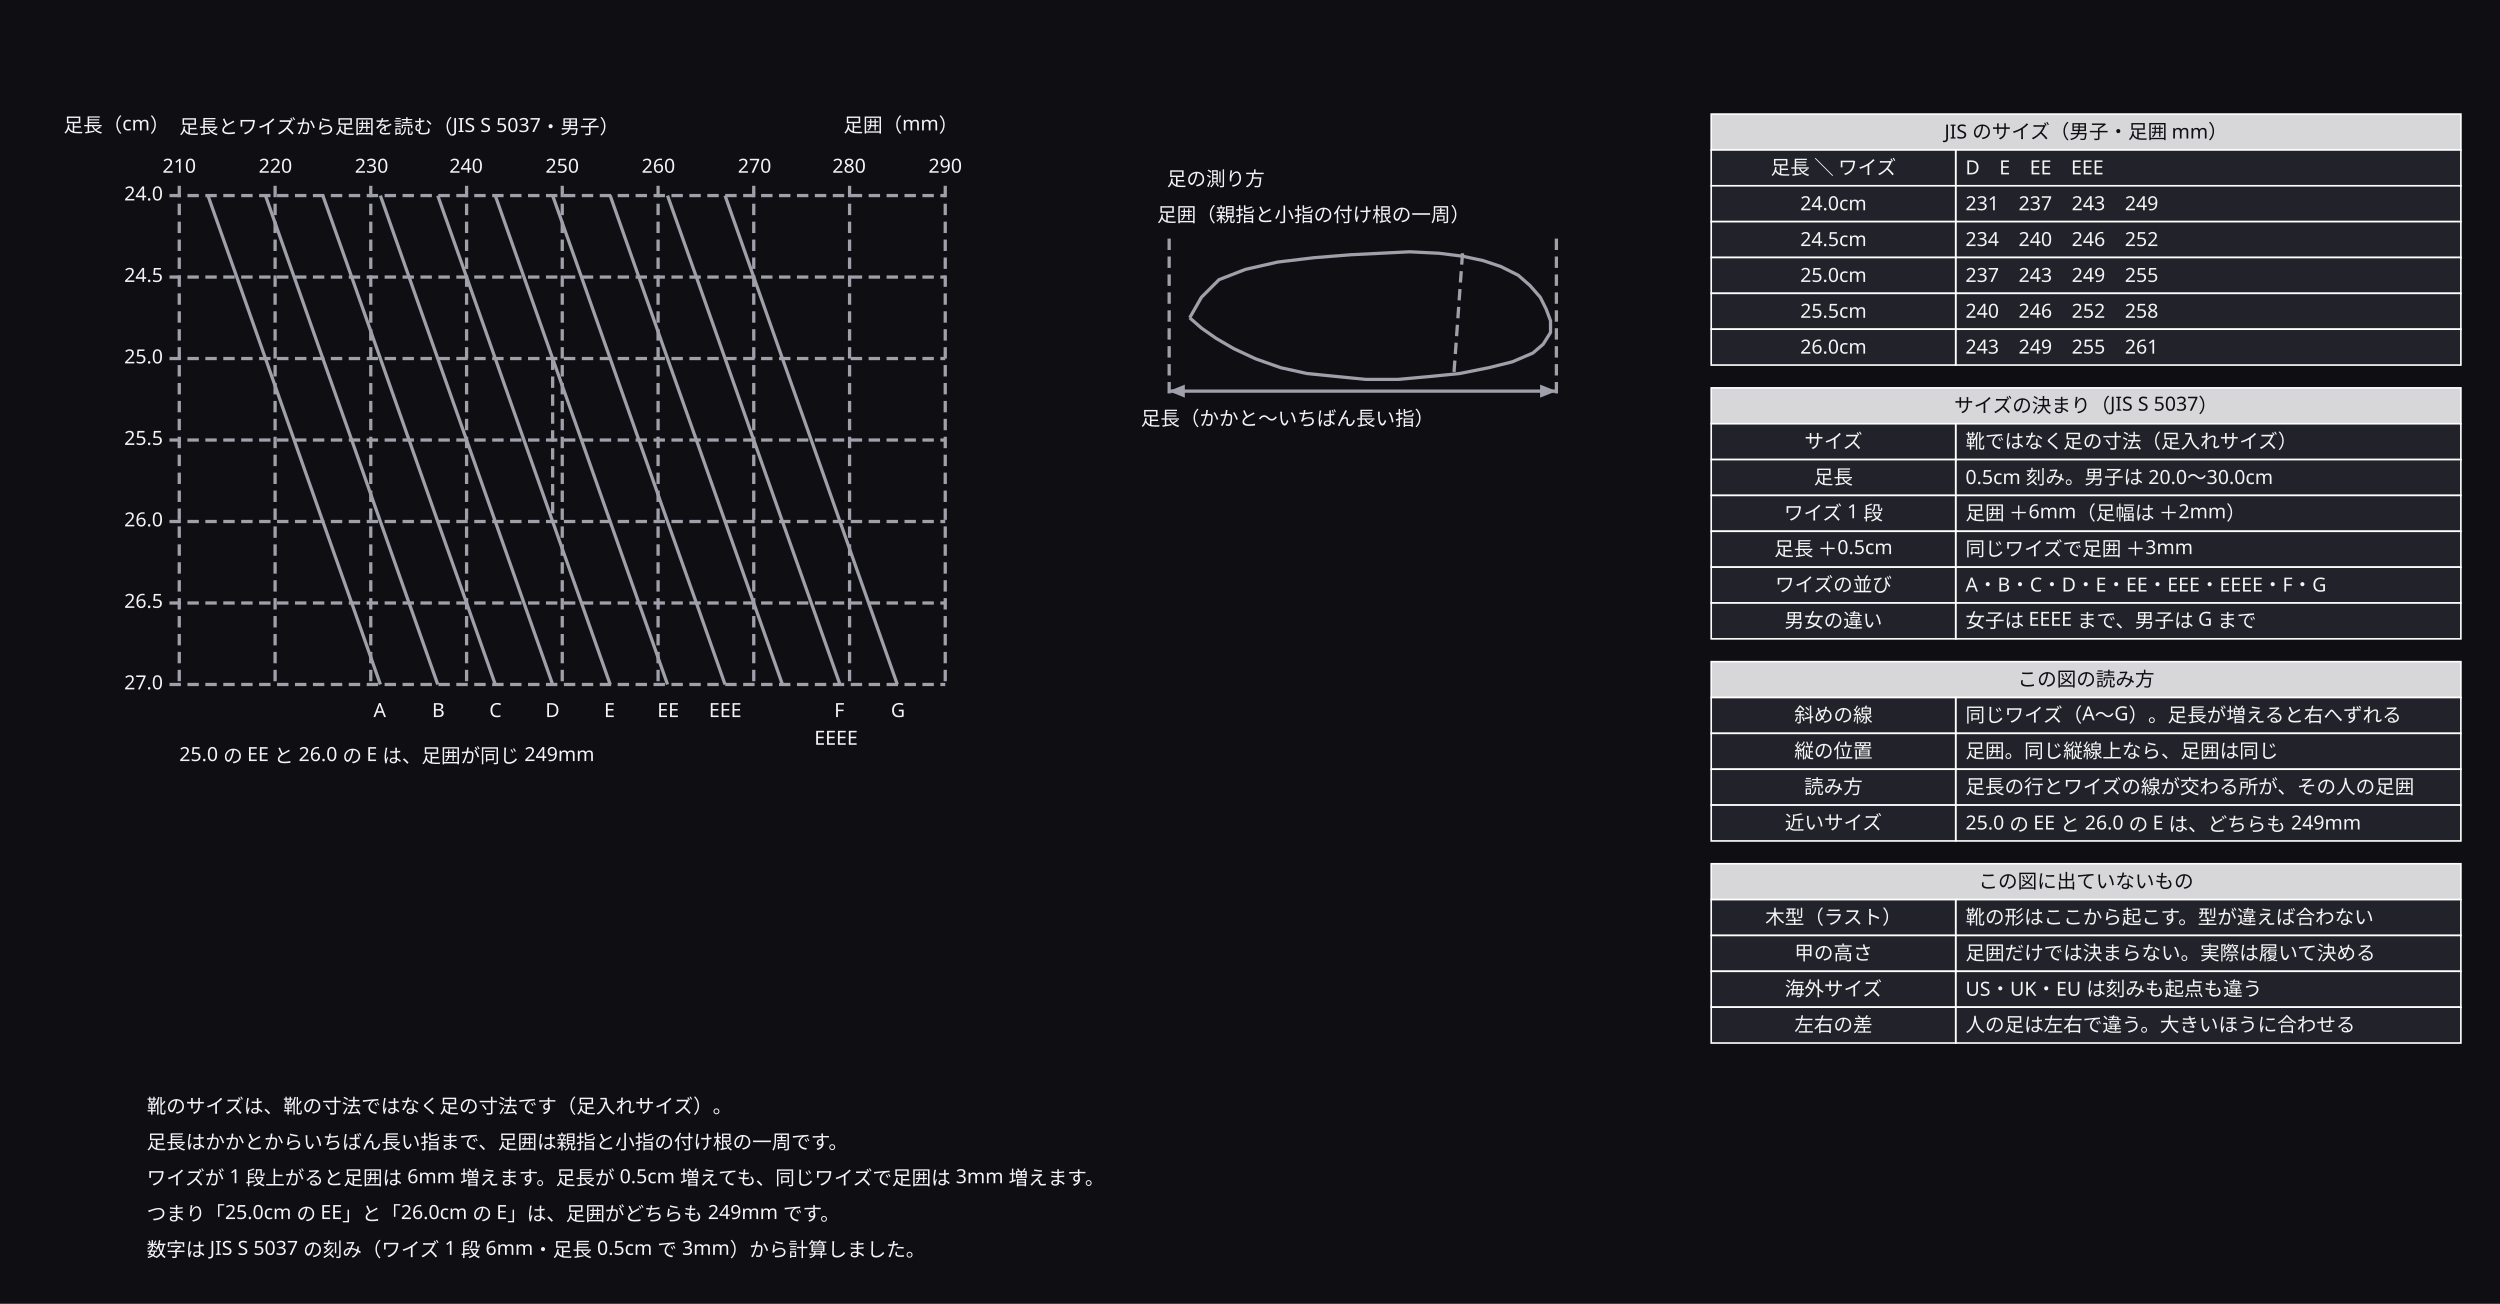
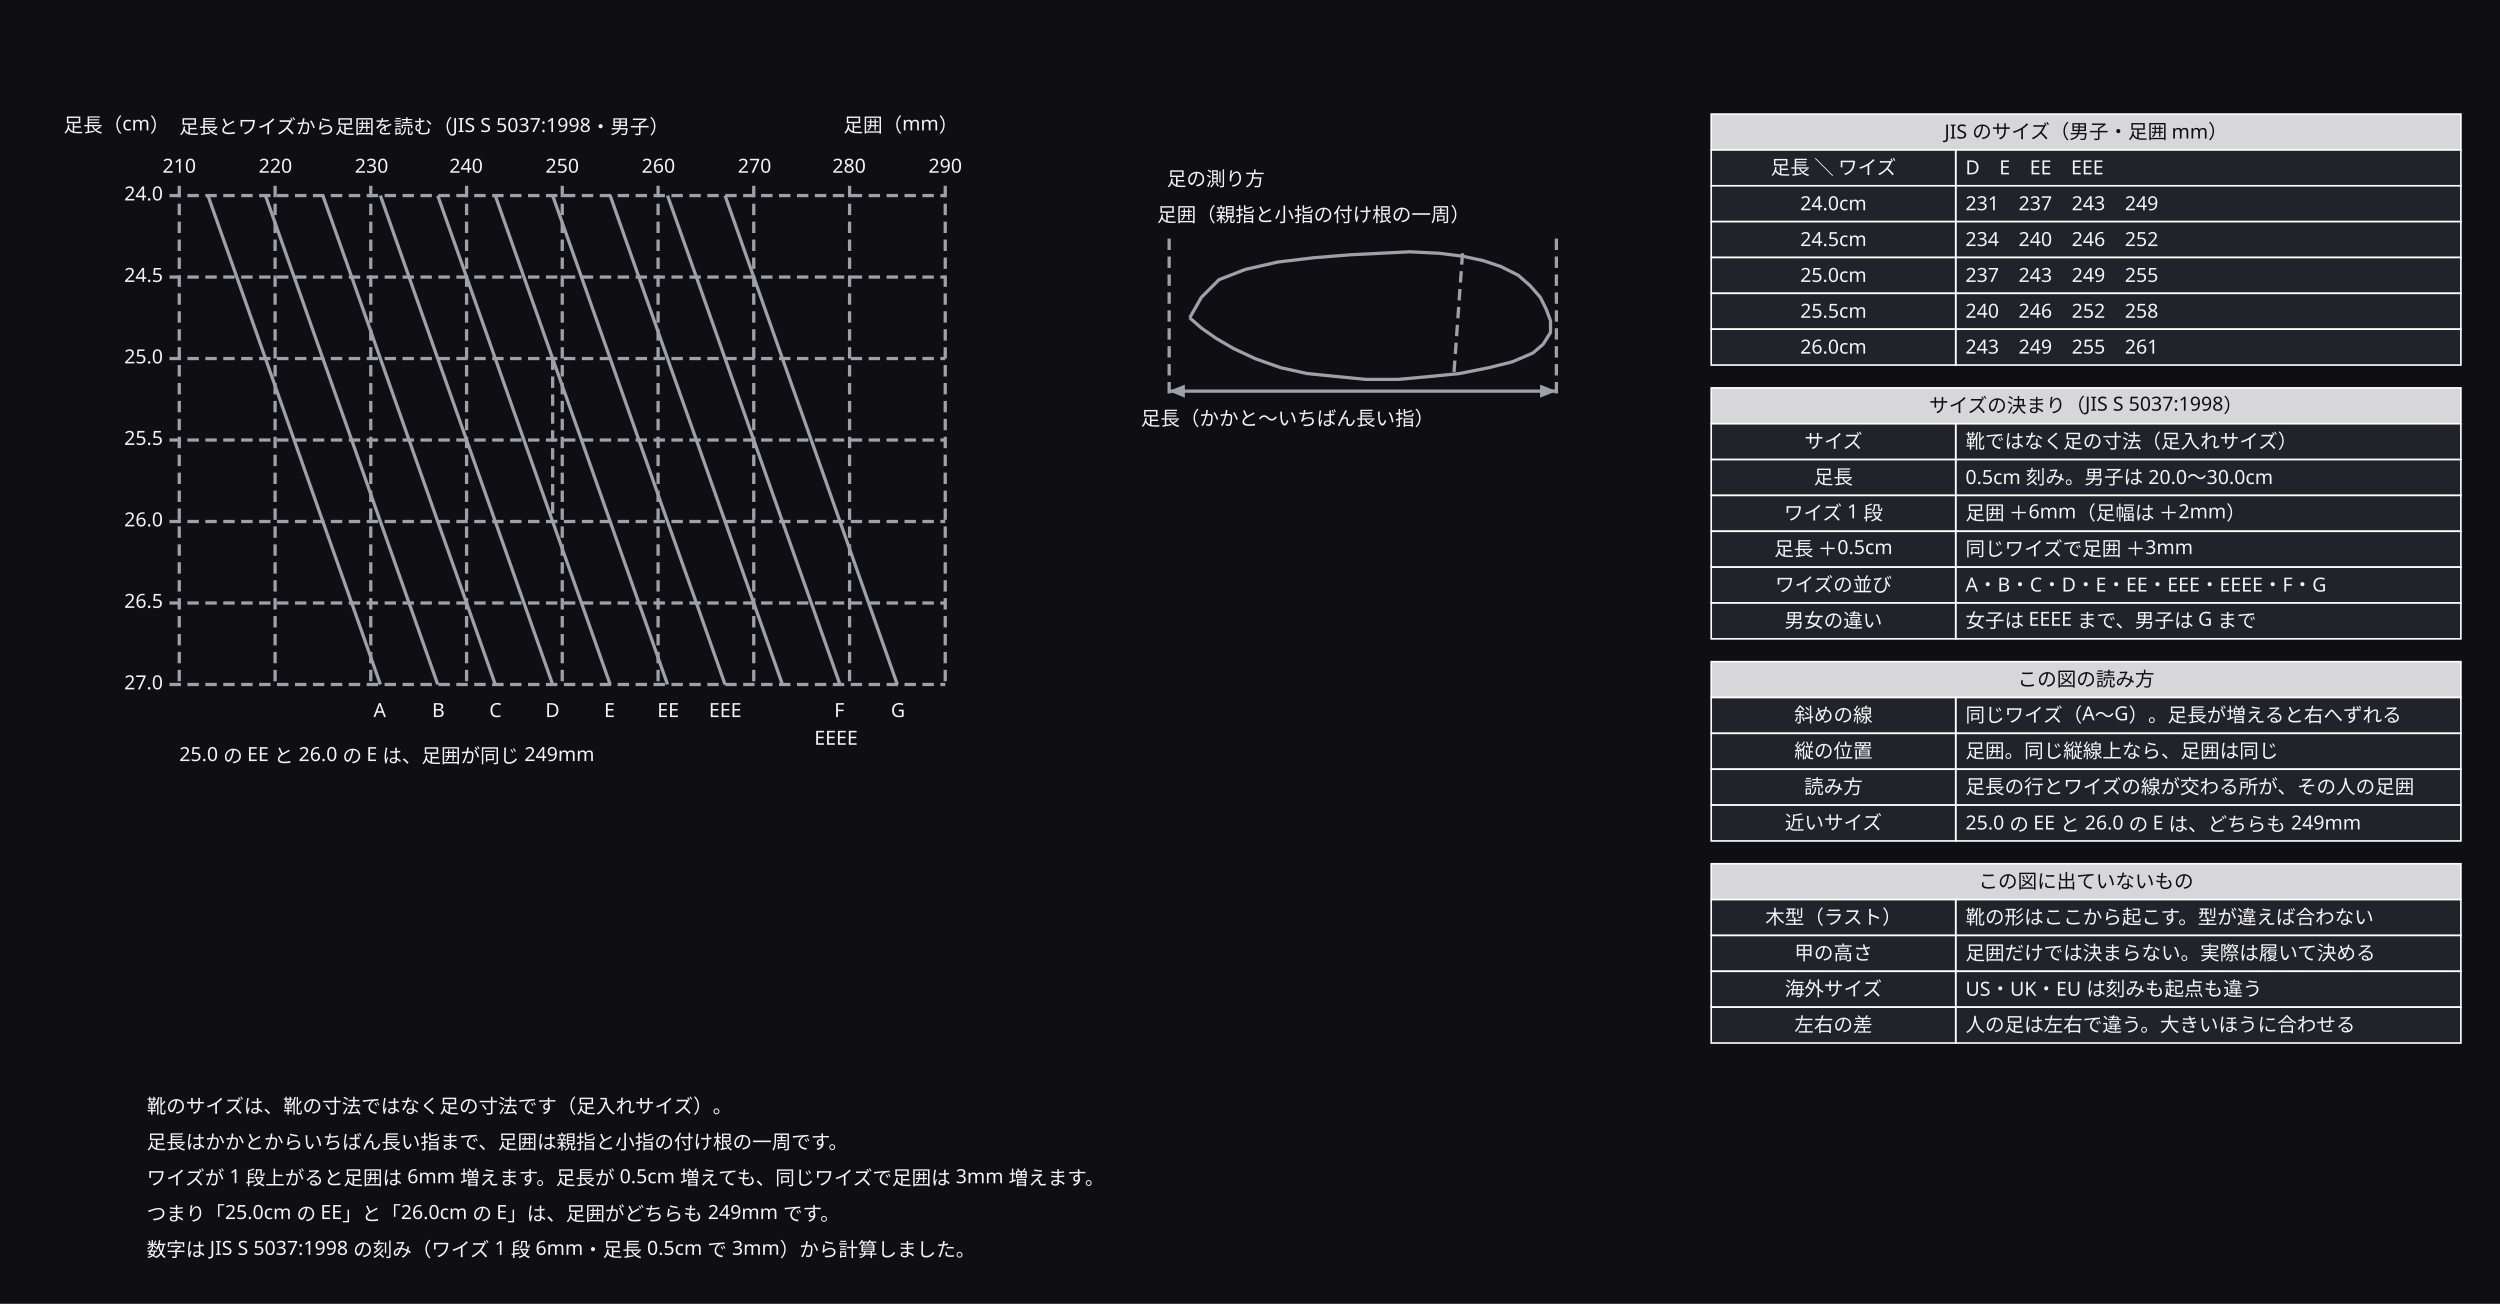
<svg xmlns="http://www.w3.org/2000/svg" width="1534" height="800" viewBox="0 0 1534 800">
  <defs>
    <marker id="arrow" viewBox="0 0 10 10" refX="9" refY="5" markerWidth="6" markerHeight="6" orient="auto">
      <path d="M 0 0 L 10 5 L 0 10 z" fill="#a0a0ab" />
    </marker>
  </defs>
  <rect data-paper="1" x="0" y="0" width="1534" height="800" fill="#0f0f13" />
  <g data-node="n1" data-pinned="false" data-shape="rect" />
  <g data-node="n2" data-pinned="false" data-shape="rect" />
  <g data-node="n3" data-pinned="false" data-shape="rect" />
  <g data-node="n4" data-pinned="false" data-shape="rect" />
  <g data-node="n5" data-pinned="false" data-shape="rect" />
  <g data-node="h70" data-pinned="false" data-shape="rect">
    <rect x="1050" y="70" width="460" height="22" fill="#22222a" stroke="#ffffff" stroke-width="1" />
    <rect x="1050" y="70" width="460" height="22" fill="#ffffff" fill-opacity="0.82" />
  </g>
  <g data-node="h238" data-pinned="false" data-shape="rect">
    <rect x="1050" y="238" width="460" height="22" fill="#22222a" stroke="#ffffff" stroke-width="1" />
    <rect x="1050" y="238" width="460" height="22" fill="#ffffff" fill-opacity="0.82" />
  </g>
  <g data-node="h406" data-pinned="false" data-shape="rect">
    <rect x="1050" y="406" width="460" height="22" fill="#22222a" stroke="#ffffff" stroke-width="1" />
    <rect x="1050" y="406" width="460" height="22" fill="#ffffff" fill-opacity="0.82" />
  </g>
  <g data-node="h530" data-pinned="false" data-shape="rect">
    <rect x="1050" y="530" width="460" height="22" fill="#22222a" stroke="#ffffff" stroke-width="1" />
    <rect x="1050" y="530" width="460" height="22" fill="#ffffff" fill-opacity="0.82" />
  </g>
  <g data-node="g_t" data-pinned="false" data-shape="rect" />
  <g data-node="b92" data-pinned="false" data-shape="rect">
    <rect x="1200" y="92" width="310" height="22" fill="#22222a" stroke="#ffffff" stroke-width="1" />
  </g>
  <g data-node="b114" data-pinned="false" data-shape="rect">
    <rect x="1200" y="114" width="310" height="22" fill="#22222a" stroke="#ffffff" stroke-width="1" />
  </g>
  <g data-node="b136" data-pinned="false" data-shape="rect">
    <rect x="1200" y="136" width="310" height="22" fill="#22222a" stroke="#ffffff" stroke-width="1" />
  </g>
  <g data-node="b158" data-pinned="false" data-shape="rect">
    <rect x="1200" y="158" width="310" height="22" fill="#22222a" stroke="#ffffff" stroke-width="1" />
  </g>
  <g data-node="b180" data-pinned="false" data-shape="rect">
    <rect x="1200" y="180" width="310" height="22" fill="#22222a" stroke="#ffffff" stroke-width="1" />
  </g>
  <g data-node="b202" data-pinned="false" data-shape="rect">
    <rect x="1200" y="202" width="310" height="22" fill="#22222a" stroke="#ffffff" stroke-width="1" />
  </g>
  <g data-node="b260" data-pinned="false" data-shape="rect">
    <rect x="1200" y="260" width="310" height="22" fill="#22222a" stroke="#ffffff" stroke-width="1" />
  </g>
  <g data-node="b282" data-pinned="false" data-shape="rect">
    <rect x="1200" y="282" width="310" height="22" fill="#22222a" stroke="#ffffff" stroke-width="1" />
  </g>
  <g data-node="b304" data-pinned="false" data-shape="rect">
    <rect x="1200" y="304" width="310" height="22" fill="#22222a" stroke="#ffffff" stroke-width="1" />
  </g>
  <g data-node="b326" data-pinned="false" data-shape="rect">
    <rect x="1200" y="326" width="310" height="22" fill="#22222a" stroke="#ffffff" stroke-width="1" />
  </g>
  <g data-node="b348" data-pinned="false" data-shape="rect">
    <rect x="1200" y="348" width="310" height="22" fill="#22222a" stroke="#ffffff" stroke-width="1" />
  </g>
  <g data-node="b370" data-pinned="false" data-shape="rect">
    <rect x="1200" y="370" width="310" height="22" fill="#22222a" stroke="#ffffff" stroke-width="1" />
  </g>
  <g data-node="b428" data-pinned="false" data-shape="rect">
    <rect x="1200" y="428" width="310" height="22" fill="#22222a" stroke="#ffffff" stroke-width="1" />
  </g>
  <g data-node="b450" data-pinned="false" data-shape="rect">
    <rect x="1200" y="450" width="310" height="22" fill="#22222a" stroke="#ffffff" stroke-width="1" />
  </g>
  <g data-node="b472" data-pinned="false" data-shape="rect">
    <rect x="1200" y="472" width="310" height="22" fill="#22222a" stroke="#ffffff" stroke-width="1" />
  </g>
  <g data-node="b494" data-pinned="false" data-shape="rect">
    <rect x="1200" y="494" width="310" height="22" fill="#22222a" stroke="#ffffff" stroke-width="1" />
  </g>
  <g data-node="b552" data-pinned="false" data-shape="rect">
    <rect x="1200" y="552" width="310" height="22" fill="#22222a" stroke="#ffffff" stroke-width="1" />
  </g>
  <g data-node="b574" data-pinned="false" data-shape="rect">
    <rect x="1200" y="574" width="310" height="22" fill="#22222a" stroke="#ffffff" stroke-width="1" />
  </g>
  <g data-node="b596" data-pinned="false" data-shape="rect">
    <rect x="1200" y="596" width="310" height="22" fill="#22222a" stroke="#ffffff" stroke-width="1" />
  </g>
  <g data-node="b618" data-pinned="false" data-shape="rect">
    <rect x="1200" y="618" width="310" height="22" fill="#22222a" stroke="#ffffff" stroke-width="1" />
  </g>
  <g data-node="g_same" data-pinned="false" data-shape="rect" />
  <g data-node="f_len" data-pinned="false" data-shape="rect" />
  <g data-node="f_gir" data-pinned="false" data-shape="rect" />
  <g data-node="f_t" data-pinned="false" data-shape="rect" />
  <g data-node="a92" data-pinned="false" data-shape="rect">
    <rect x="1050" y="92" width="150" height="22" fill="#22222a" stroke="#ffffff" stroke-width="1" />
  </g>
  <g data-node="a114" data-pinned="false" data-shape="rect">
    <rect x="1050" y="114" width="150" height="22" fill="#22222a" stroke="#ffffff" stroke-width="1" />
  </g>
  <g data-node="a136" data-pinned="false" data-shape="rect">
    <rect x="1050" y="136" width="150" height="22" fill="#22222a" stroke="#ffffff" stroke-width="1" />
  </g>
  <g data-node="a158" data-pinned="false" data-shape="rect">
    <rect x="1050" y="158" width="150" height="22" fill="#22222a" stroke="#ffffff" stroke-width="1" />
  </g>
  <g data-node="a180" data-pinned="false" data-shape="rect">
    <rect x="1050" y="180" width="150" height="22" fill="#22222a" stroke="#ffffff" stroke-width="1" />
  </g>
  <g data-node="a202" data-pinned="false" data-shape="rect">
    <rect x="1050" y="202" width="150" height="22" fill="#22222a" stroke="#ffffff" stroke-width="1" />
  </g>
  <g data-node="a260" data-pinned="false" data-shape="rect">
    <rect x="1050" y="260" width="150" height="22" fill="#22222a" stroke="#ffffff" stroke-width="1" />
  </g>
  <g data-node="a282" data-pinned="false" data-shape="rect">
    <rect x="1050" y="282" width="150" height="22" fill="#22222a" stroke="#ffffff" stroke-width="1" />
  </g>
  <g data-node="a304" data-pinned="false" data-shape="rect">
    <rect x="1050" y="304" width="150" height="22" fill="#22222a" stroke="#ffffff" stroke-width="1" />
  </g>
  <g data-node="a326" data-pinned="false" data-shape="rect">
    <rect x="1050" y="326" width="150" height="22" fill="#22222a" stroke="#ffffff" stroke-width="1" />
  </g>
  <g data-node="a348" data-pinned="false" data-shape="rect">
    <rect x="1050" y="348" width="150" height="22" fill="#22222a" stroke="#ffffff" stroke-width="1" />
  </g>
  <g data-node="a370" data-pinned="false" data-shape="rect">
    <rect x="1050" y="370" width="150" height="22" fill="#22222a" stroke="#ffffff" stroke-width="1" />
  </g>
  <g data-node="a428" data-pinned="false" data-shape="rect">
    <rect x="1050" y="428" width="150" height="22" fill="#22222a" stroke="#ffffff" stroke-width="1" />
  </g>
  <g data-node="a450" data-pinned="false" data-shape="rect">
    <rect x="1050" y="450" width="150" height="22" fill="#22222a" stroke="#ffffff" stroke-width="1" />
  </g>
  <g data-node="a472" data-pinned="false" data-shape="rect">
    <rect x="1050" y="472" width="150" height="22" fill="#22222a" stroke="#ffffff" stroke-width="1" />
  </g>
  <g data-node="a494" data-pinned="false" data-shape="rect">
    <rect x="1050" y="494" width="150" height="22" fill="#22222a" stroke="#ffffff" stroke-width="1" />
  </g>
  <g data-node="a552" data-pinned="false" data-shape="rect">
    <rect x="1050" y="552" width="150" height="22" fill="#22222a" stroke="#ffffff" stroke-width="1" />
  </g>
  <g data-node="a574" data-pinned="false" data-shape="rect">
    <rect x="1050" y="574" width="150" height="22" fill="#22222a" stroke="#ffffff" stroke-width="1" />
  </g>
  <g data-node="a596" data-pinned="false" data-shape="rect">
    <rect x="1050" y="596" width="150" height="22" fill="#22222a" stroke="#ffffff" stroke-width="1" />
  </g>
  <g data-node="a618" data-pinned="false" data-shape="rect">
    <rect x="1050" y="618" width="150" height="22" fill="#22222a" stroke="#ffffff" stroke-width="1" />
  </g>
  <g data-node="g_y" data-pinned="false" data-shape="rect" />
  <g data-node="g_x" data-pinned="false" data-shape="rect" />
  <g data-node="gl24" data-pinned="false" data-shape="rect" />
  <g data-node="gl24.5" data-pinned="false" data-shape="rect" />
  <g data-node="gl25" data-pinned="false" data-shape="rect" />
  <g data-node="gl25.5" data-pinned="false" data-shape="rect" />
  <g data-node="gl26" data-pinned="false" data-shape="rect" />
  <g data-node="gl26.5" data-pinned="false" data-shape="rect" />
  <g data-node="gl27" data-pinned="false" data-shape="rect" />
  <g data-node="gm210" data-pinned="false" data-shape="rect" />
  <g data-node="gm220" data-pinned="false" data-shape="rect" />
  <g data-node="gm230" data-pinned="false" data-shape="rect" />
  <g data-node="gm240" data-pinned="false" data-shape="rect" />
  <g data-node="gm250" data-pinned="false" data-shape="rect" />
  <g data-node="gm260" data-pinned="false" data-shape="rect" />
  <g data-node="gm270" data-pinned="false" data-shape="rect" />
  <g data-node="gm280" data-pinned="false" data-shape="rect" />
  <g data-node="gm290" data-pinned="false" data-shape="rect" />
  <g data-node="w_A" data-pinned="false" data-shape="rect" />
  <g data-node="w_B" data-pinned="false" data-shape="rect" />
  <g data-node="w_C" data-pinned="false" data-shape="rect" />
  <g data-node="w_D" data-pinned="false" data-shape="rect" />
  <g data-node="w_E" data-pinned="false" data-shape="rect" />
  <g data-node="w_EE" data-pinned="false" data-shape="rect" />
  <g data-node="w_EEE" data-pinned="false" data-shape="rect" />
  <g data-node="w_EEEE" data-pinned="false" data-shape="rect" />
  <g data-node="w_F" data-pinned="false" data-shape="rect" />
  <g data-node="w_G" data-pinned="false" data-shape="rect" />
  <g data-node="e0" data-pinned="false" data-shape="rect" />
  <g data-node="e1" data-pinned="false" data-shape="rect" />
  <g data-node="e2" data-pinned="false" data-shape="rect" />
  <g data-node="e3" data-pinned="false" data-shape="rect" />
  <g data-node="e4" data-pinned="false" data-shape="rect" />
  <g data-node="e5" data-pinned="false" data-shape="rect" />
  <g data-node="e6" data-pinned="false" data-shape="rect" />
  <g data-node="e7" data-pinned="false" data-shape="rect" />
  <g data-node="e8" data-pinned="false" data-shape="rect" />
  <g data-node="e9" data-pinned="false" data-shape="rect" />
  <g data-node="e10" data-pinned="false" data-shape="rect" />
  <g data-node="e11" data-pinned="false" data-shape="rect" />
  <g data-node="e12" data-pinned="false" data-shape="rect" />
  <g data-node="e13" data-pinned="false" data-shape="rect" />
  <g data-node="e14" data-pinned="false" data-shape="rect" />
  <g data-node="e15" data-pinned="false" data-shape="rect" />
  <g data-node="e16" data-pinned="false" data-shape="rect" />
  <g data-node="e17" data-pinned="false" data-shape="rect" />
  <g data-node="e18" data-pinned="false" data-shape="rect" />
  <g data-node="e19" data-pinned="false" data-shape="rect" />
  <g data-node="e20" data-pinned="false" data-shape="rect" />
  <g data-node="e21" data-pinned="false" data-shape="rect" />
  <g data-node="e22" data-pinned="false" data-shape="rect" />
  <g data-node="e23" data-pinned="false" data-shape="rect" />
  <g data-node="e24" data-pinned="false" data-shape="rect" />
  <g data-node="e25" data-pinned="false" data-shape="rect" />
  <g data-node="e26" data-pinned="false" data-shape="rect" />
  <g data-node="e27" data-pinned="false" data-shape="rect" />
  <g data-node="e28" data-pinned="false" data-shape="rect" />
  <g data-node="e29" data-pinned="false" data-shape="rect" />
  <g data-node="e30" data-pinned="false" data-shape="rect" />
  <g data-node="e31" data-pinned="false" data-shape="rect" />
  <g data-edge="e0&gt;e0" data-pinned="false">
    <path d="M 110 114 L 110 420" fill="none" stroke="#a0a0ab" stroke-width="2" stroke-dasharray="7 4" />
  </g>
  <g data-edge="e1&gt;e1" data-pinned="false">
    <path d="M 168.8 114 L 168.8 420" fill="none" stroke="#a0a0ab" stroke-width="2" stroke-dasharray="7 4" />
  </g>
  <g data-edge="e2&gt;e2" data-pinned="false">
    <path d="M 227.5 114 L 227.5 420" fill="none" stroke="#a0a0ab" stroke-width="2" stroke-dasharray="7 4" />
  </g>
  <g data-edge="e3&gt;e3" data-pinned="false">
    <path d="M 286.3 114 L 286.3 420" fill="none" stroke="#a0a0ab" stroke-width="2" stroke-dasharray="7 4" />
  </g>
  <g data-edge="e4&gt;e4" data-pinned="false">
    <path d="M 345 114 L 345 420" fill="none" stroke="#a0a0ab" stroke-width="2" stroke-dasharray="7 4" />
  </g>
  <g data-edge="e5&gt;e5" data-pinned="false">
    <path d="M 403.8 114 L 403.8 420" fill="none" stroke="#a0a0ab" stroke-width="2" stroke-dasharray="7 4" />
  </g>
  <g data-edge="e6&gt;e6" data-pinned="false">
    <path d="M 462.5 114 L 462.5 420" fill="none" stroke="#a0a0ab" stroke-width="2" stroke-dasharray="7 4" />
  </g>
  <g data-edge="e7&gt;e7" data-pinned="false">
    <path d="M 521.3 114 L 521.3 420" fill="none" stroke="#a0a0ab" stroke-width="2" stroke-dasharray="7 4" />
  </g>
  <g data-edge="e8&gt;e8" data-pinned="false">
    <path d="M 580 114 L 580 420" fill="none" stroke="#a0a0ab" stroke-width="2" stroke-dasharray="7 4" />
  </g>
  <g data-edge="e9&gt;e9" data-pinned="false">
    <path d="M 104 120 L 580 120" fill="none" stroke="#a0a0ab" stroke-width="2" stroke-dasharray="7 4" />
  </g>
  <g data-edge="e10&gt;e10" data-pinned="false">
    <path d="M 104 170 L 580 170" fill="none" stroke="#a0a0ab" stroke-width="2" stroke-dasharray="7 4" />
  </g>
  <g data-edge="e11&gt;e11" data-pinned="false">
    <path d="M 104 220 L 580 220" fill="none" stroke="#a0a0ab" stroke-width="2" stroke-dasharray="7 4" />
  </g>
  <g data-edge="e12&gt;e12" data-pinned="false">
    <path d="M 104 270 L 580 270" fill="none" stroke="#a0a0ab" stroke-width="2" stroke-dasharray="7 4" />
  </g>
  <g data-edge="e13&gt;e13" data-pinned="false">
    <path d="M 104 320 L 580 320" fill="none" stroke="#a0a0ab" stroke-width="2" stroke-dasharray="7 4" />
  </g>
  <g data-edge="e14&gt;e14" data-pinned="false">
    <path d="M 104 370 L 580 370" fill="none" stroke="#a0a0ab" stroke-width="2" stroke-dasharray="7 4" />
  </g>
  <g data-edge="e15&gt;e15" data-pinned="false">
    <path d="M 104 420 L 580 420" fill="none" stroke="#a0a0ab" stroke-width="2" stroke-dasharray="7 4" />
  </g>
  <g data-edge="e16&gt;e16" data-pinned="false">
    <path d="M 127.6 120 L 145.3 170 L 162.9 220 L 180.5 270 L 198.1 320 L 215.8 370 L 233.4 420" fill="none" stroke="#a0a0ab" stroke-width="2" />
  </g>
  <g data-edge="e17&gt;e17" data-pinned="false">
    <path d="M 162.9 120 L 180.5 170 L 198.1 220 L 215.8 270 L 233.4 320 L 251 370 L 268.6 420" fill="none" stroke="#a0a0ab" stroke-width="2" />
  </g>
  <g data-edge="e18&gt;e18" data-pinned="false">
    <path d="M 198.1 120 L 215.8 170 L 233.4 220 L 251 270 L 268.6 320 L 286.3 370 L 303.9 420" fill="none" stroke="#a0a0ab" stroke-width="2" />
  </g>
  <g data-edge="e19&gt;e19" data-pinned="false">
    <path d="M 233.4 120 L 251 170 L 268.6 220 L 286.3 270 L 303.9 320 L 321.5 370 L 339.1 420" fill="none" stroke="#a0a0ab" stroke-width="2" />
  </g>
  <g data-edge="e20&gt;e20" data-pinned="false">
    <path d="M 268.6 120 L 286.3 170 L 303.9 220 L 321.5 270 L 339.1 320 L 356.8 370 L 374.4 420" fill="none" stroke="#a0a0ab" stroke-width="2" />
  </g>
  <g data-edge="e21&gt;e21" data-pinned="false">
    <path d="M 303.9 120 L 321.5 170 L 339.1 220 L 356.8 270 L 374.4 320 L 392 370 L 409.6 420" fill="none" stroke="#a0a0ab" stroke-width="2" />
  </g>
  <g data-edge="e22&gt;e22" data-pinned="false">
    <path d="M 339.1 120 L 356.8 170 L 374.4 220 L 392 270 L 409.6 320 L 427.3 370 L 444.9 420" fill="none" stroke="#a0a0ab" stroke-width="2" />
  </g>
  <g data-edge="e23&gt;e23" data-pinned="false">
    <path d="M 374.4 120 L 392 170 L 409.6 220 L 427.3 270 L 444.9 320 L 462.5 370 L 480.1 420" fill="none" stroke="#a0a0ab" stroke-width="2" />
  </g>
  <g data-edge="e24&gt;e24" data-pinned="false">
    <path d="M 409.6 120 L 427.3 170 L 444.9 220 L 462.5 270 L 480.1 320 L 497.8 370 L 515.4 420" fill="none" stroke="#a0a0ab" stroke-width="2" />
  </g>
  <g data-edge="e25&gt;e25" data-pinned="false">
    <path d="M 444.9 120 L 462.5 170 L 480.1 220 L 497.8 270 L 515.4 320 L 533 370 L 550.6 420" fill="none" stroke="#a0a0ab" stroke-width="2" />
  </g>
  <g data-edge="e26&gt;e26" data-pinned="false">
    <path d="M 339.1 220 L 339.1 320" fill="none" stroke="#a0a0ab" stroke-width="2" stroke-dasharray="7 4" />
  </g>
  <g data-edge="e27&gt;e27" data-pinned="false">
    <path d="M 730 195 L 737.2 182.4 L 748 171.6 L 764.2 165.3 L 784 160.8 L 806.5 158.1 L 829 156.3 L 847 155.4 L 865 154.5 L 883 155.4 L 897.4 157.2 L 910 159.9 L 920.8 163.5 L 931.6 168.9 L 938.8 175.2 L 945.1 182.4 L 948.7 189.6 L 951.4 196.8 L 951.4 204 L 946.9 211.2 L 940.6 216.6 L 928 222 L 913.6 225.6 L 895.6 229.2 L 877.6 231 L 857.8 232.8 L 838 232.8 L 820 231 L 802 229.2 L 785.8 225.6 L 770.5 220.2 L 757 213.9 L 746.2 207.6 L 737.2 201.3 L 730 195" fill="none" stroke="#a0a0ab" stroke-width="2" />
  </g>
  <g data-edge="e28&gt;e28" data-pinned="false">
    <path d="M 717.4 146.4 L 717.4 243.6" fill="none" stroke="#a0a0ab" stroke-width="2" stroke-dasharray="7 4" />
  </g>
  <g data-edge="e29&gt;e29" data-pinned="false">
    <path d="M 955 146.4 L 955 243.6" fill="none" stroke="#a0a0ab" stroke-width="2" stroke-dasharray="7 4" />
  </g>
  <g data-edge="e30&gt;e30" data-pinned="false">
    <path d="M 717.4 240 L 955 240" fill="none" stroke="#a0a0ab" stroke-width="2" />
    <path d="M 955 240 L 945 236 L 945 244 Z" fill="#a0a0ab" stroke="none" />
    <path d="M 717 240 L 727 244 L 727 236 Z" fill="#a0a0ab" stroke="none" />
  </g>
  <g data-edge="e31&gt;e31" data-pinned="false">
    <path d="M 897.4 155.4 L 892 231" fill="none" stroke="#a0a0ab" stroke-width="2" stroke-dasharray="7 4" />
  </g>
  <g data-name="n1">
    <text x="90" y="683" text-anchor="start" font-family="sans-serif" font-size="12" fill="#f4f4f6">靴のサイズは、靴の寸法ではなく足の寸法です（足入れサイズ）。</text>
  </g>
  <g data-name="n2">
    <text x="90" y="705" text-anchor="start" font-family="sans-serif" font-size="12" fill="#f4f4f6">足長はかかとからいちばん長い指まで、足囲は親指と小指の付け根の一周です。</text>
  </g>
  <g data-name="n3">
    <text x="90" y="727" text-anchor="start" font-family="sans-serif" font-size="12" fill="#f4f4f6">ワイズが 1 段上がると足囲は 6mm 増えます。足長が 0.5cm 増えても、同じワイズで足囲は 3mm 増えます。</text>
  </g>
  <g data-name="n4">
    <text x="90" y="749" text-anchor="start" font-family="sans-serif" font-size="12" fill="#f4f4f6">つまり「25.0cm の EE」と「26.0cm の E」は、足囲がどちらも 249mm です。</text>
  </g>
  <g data-name="n5">
-     <text x="90" y="771" text-anchor="start" font-family="sans-serif" font-size="12" fill="#f4f4f6">数字は JIS S 5037 の刻み（ワイズ 1 段 6mm・足長 0.5cm で 3mm）から計算しました。</text>
+     <text x="90" y="771" text-anchor="start" font-family="sans-serif" font-size="12" fill="#f4f4f6">数字は JIS S 5037:1998 の刻み（ワイズ 1 段 6mm・足長 0.5cm で 3mm）から計算しました。</text>
  </g>
  <g data-name="h70">
    <text x="1280" y="85" text-anchor="middle" font-family="sans-serif" font-size="12" fill="#0f0f13">JIS のサイズ（男子・足囲 mm）</text>
  </g>
  <g data-name="h238">
-     <text x="1280" y="253" text-anchor="middle" font-family="sans-serif" font-size="12" fill="#0f0f13">サイズの決まり（JIS S 5037）</text>
+     <text x="1280" y="253" text-anchor="middle" font-family="sans-serif" font-size="12" fill="#0f0f13">サイズの決まり（JIS S 5037:1998）</text>
  </g>
  <g data-name="h406">
    <text x="1280" y="421" text-anchor="middle" font-family="sans-serif" font-size="12" fill="#0f0f13">この図の読み方</text>
  </g>
  <g data-name="h530">
    <text x="1280" y="545" text-anchor="middle" font-family="sans-serif" font-size="12" fill="#0f0f13">この図に出ていないもの</text>
  </g>
  <g data-name="g_t">
-     <text x="110" y="82" text-anchor="start" font-family="sans-serif" font-size="12" fill="#f4f4f6">足長とワイズから足囲を読む（JIS S 5037・男子）</text>
+     <text x="110" y="82" text-anchor="start" font-family="sans-serif" font-size="12" fill="#f4f4f6">足長とワイズから足囲を読む（JIS S 5037:1998・男子）</text>
  </g>
  <g data-name="b92">
    <text x="1206" y="107" text-anchor="start" font-family="sans-serif" font-size="12" fill="#f4f4f6">D　E　EE　EEE</text>
  </g>
  <g data-name="b114">
    <text x="1206" y="129" text-anchor="start" font-family="sans-serif" font-size="12" fill="#f4f4f6">231　237　243　249</text>
  </g>
  <g data-name="b136">
    <text x="1206" y="151" text-anchor="start" font-family="sans-serif" font-size="12" fill="#f4f4f6">234　240　246　252</text>
  </g>
  <g data-name="b158">
    <text x="1206" y="173" text-anchor="start" font-family="sans-serif" font-size="12" fill="#f4f4f6">237　243　249　255</text>
  </g>
  <g data-name="b180">
    <text x="1206" y="195" text-anchor="start" font-family="sans-serif" font-size="12" fill="#f4f4f6">240　246　252　258</text>
  </g>
  <g data-name="b202">
    <text x="1206" y="217" text-anchor="start" font-family="sans-serif" font-size="12" fill="#f4f4f6">243　249　255　261</text>
  </g>
  <g data-name="b260">
    <text x="1206" y="275" text-anchor="start" font-family="sans-serif" font-size="12" fill="#f4f4f6">靴ではなく足の寸法（足入れサイズ）</text>
  </g>
  <g data-name="b282">
    <text x="1206" y="297" text-anchor="start" font-family="sans-serif" font-size="12" fill="#f4f4f6">0.5cm 刻み。男子は 20.0〜30.0cm</text>
  </g>
  <g data-name="b304">
    <text x="1206" y="319" text-anchor="start" font-family="sans-serif" font-size="12" fill="#f4f4f6">足囲 ＋6mm（足幅は ＋2mm）</text>
  </g>
  <g data-name="b326">
    <text x="1206" y="341" text-anchor="start" font-family="sans-serif" font-size="12" fill="#f4f4f6">同じワイズで足囲 ＋3mm</text>
  </g>
  <g data-name="b348">
    <text x="1206" y="363" text-anchor="start" font-family="sans-serif" font-size="12" fill="#f4f4f6">A・B・C・D・E・EE・EEE・EEEE・F・G</text>
  </g>
  <g data-name="b370">
    <text x="1206" y="385" text-anchor="start" font-family="sans-serif" font-size="12" fill="#f4f4f6">女子は EEEE まで、男子は G まで</text>
  </g>
  <g data-name="b428">
    <text x="1206" y="443" text-anchor="start" font-family="sans-serif" font-size="12" fill="#f4f4f6">同じワイズ（A〜G）。足長が増えると右へずれる</text>
  </g>
  <g data-name="b450">
    <text x="1206" y="465" text-anchor="start" font-family="sans-serif" font-size="12" fill="#f4f4f6">足囲。同じ縦線上なら、足囲は同じ</text>
  </g>
  <g data-name="b472">
    <text x="1206" y="487" text-anchor="start" font-family="sans-serif" font-size="12" fill="#f4f4f6">足長の行とワイズの線が交わる所が、その人の足囲</text>
  </g>
  <g data-name="b494">
    <text x="1206" y="509" text-anchor="start" font-family="sans-serif" font-size="12" fill="#f4f4f6">25.0 の EE と 26.0 の E は、どちらも 249mm</text>
  </g>
  <g data-name="b552">
    <text x="1206" y="567" text-anchor="start" font-family="sans-serif" font-size="12" fill="#f4f4f6">靴の形はここから起こす。型が違えば合わない</text>
  </g>
  <g data-name="b574">
    <text x="1206" y="589" text-anchor="start" font-family="sans-serif" font-size="12" fill="#f4f4f6">足囲だけでは決まらない。実際は履いて決める</text>
  </g>
  <g data-name="b596">
    <text x="1206" y="611" text-anchor="start" font-family="sans-serif" font-size="12" fill="#f4f4f6">US・UK・EU は刻みも起点も違う</text>
  </g>
  <g data-name="b618">
    <text x="1206" y="633" text-anchor="start" font-family="sans-serif" font-size="12" fill="#f4f4f6">人の足は左右で違う。大きいほうに合わせる</text>
  </g>
  <g data-name="g_same">
    <text x="110" y="467" text-anchor="start" font-family="sans-serif" font-size="12" fill="#f4f4f6">25.0 の EE と 26.0 の E は、足囲が同じ 249mm</text>
  </g>
  <g data-name="f_len">
    <text x="700" y="261" text-anchor="start" font-family="sans-serif" font-size="12" fill="#f4f4f6">足長（かかと〜いちばん長い指）</text>
  </g>
  <g data-name="f_gir">
    <text x="710" y="136" text-anchor="start" font-family="sans-serif" font-size="12" fill="#f4f4f6">足囲（親指と小指の付け根の一周）</text>
  </g>
  <g data-name="f_t">
    <text x="716" y="114" text-anchor="start" font-family="sans-serif" font-size="12" fill="#f4f4f6">足の測り方</text>
  </g>
  <g data-name="a92">
    <text x="1125" y="107" text-anchor="middle" font-family="sans-serif" font-size="12" fill="#f4f4f6">足長 ＼ ワイズ</text>
  </g>
  <g data-name="a114">
    <text x="1125" y="129" text-anchor="middle" font-family="sans-serif" font-size="12" fill="#f4f4f6">24.0cm</text>
  </g>
  <g data-name="a136">
    <text x="1125" y="151" text-anchor="middle" font-family="sans-serif" font-size="12" fill="#f4f4f6">24.5cm</text>
  </g>
  <g data-name="a158">
    <text x="1125" y="173" text-anchor="middle" font-family="sans-serif" font-size="12" fill="#f4f4f6">25.0cm</text>
  </g>
  <g data-name="a180">
    <text x="1125" y="195" text-anchor="middle" font-family="sans-serif" font-size="12" fill="#f4f4f6">25.5cm</text>
  </g>
  <g data-name="a202">
    <text x="1125" y="217" text-anchor="middle" font-family="sans-serif" font-size="12" fill="#f4f4f6">26.0cm</text>
  </g>
  <g data-name="a260">
    <text x="1125" y="275" text-anchor="middle" font-family="sans-serif" font-size="12" fill="#f4f4f6">サイズ</text>
  </g>
  <g data-name="a282">
    <text x="1125" y="297" text-anchor="middle" font-family="sans-serif" font-size="12" fill="#f4f4f6">足長</text>
  </g>
  <g data-name="a304">
    <text x="1125" y="319" text-anchor="middle" font-family="sans-serif" font-size="12" fill="#f4f4f6">ワイズ 1 段</text>
  </g>
  <g data-name="a326">
    <text x="1125" y="341" text-anchor="middle" font-family="sans-serif" font-size="12" fill="#f4f4f6">足長 ＋0.5cm</text>
  </g>
  <g data-name="a348">
    <text x="1125" y="363" text-anchor="middle" font-family="sans-serif" font-size="12" fill="#f4f4f6">ワイズの並び</text>
  </g>
  <g data-name="a370">
    <text x="1125" y="385" text-anchor="middle" font-family="sans-serif" font-size="12" fill="#f4f4f6">男女の違い</text>
  </g>
  <g data-name="a428">
    <text x="1125" y="443" text-anchor="middle" font-family="sans-serif" font-size="12" fill="#f4f4f6">斜めの線</text>
  </g>
  <g data-name="a450">
    <text x="1125" y="465" text-anchor="middle" font-family="sans-serif" font-size="12" fill="#f4f4f6">縦の位置</text>
  </g>
  <g data-name="a472">
    <text x="1125" y="487" text-anchor="middle" font-family="sans-serif" font-size="12" fill="#f4f4f6">読み方</text>
  </g>
  <g data-name="a494">
    <text x="1125" y="509" text-anchor="middle" font-family="sans-serif" font-size="12" fill="#f4f4f6">近いサイズ</text>
  </g>
  <g data-name="a552">
    <text x="1125" y="567" text-anchor="middle" font-family="sans-serif" font-size="12" fill="#f4f4f6">木型（ラスト）</text>
  </g>
  <g data-name="a574">
    <text x="1125" y="589" text-anchor="middle" font-family="sans-serif" font-size="12" fill="#f4f4f6">甲の高さ</text>
  </g>
  <g data-name="a596">
    <text x="1125" y="611" text-anchor="middle" font-family="sans-serif" font-size="12" fill="#f4f4f6">海外サイズ</text>
  </g>
  <g data-name="a618">
    <text x="1125" y="633" text-anchor="middle" font-family="sans-serif" font-size="12" fill="#f4f4f6">左右の差</text>
  </g>
  <g data-name="g_y">
    <text x="104" y="81" text-anchor="end" font-family="sans-serif" font-size="12" fill="#f4f4f6">足長（cm）</text>
  </g>
  <g data-name="g_x">
    <text x="588" y="81" text-anchor="end" font-family="sans-serif" font-size="12" fill="#f4f4f6">足囲（mm）</text>
  </g>
  <g data-name="gl24">
    <text x="100" y="123" text-anchor="end" font-family="sans-serif" font-size="12" fill="#f4f4f6">24.0</text>
  </g>
  <g data-name="gl24.5">
    <text x="100" y="173" text-anchor="end" font-family="sans-serif" font-size="12" fill="#f4f4f6">24.5</text>
  </g>
  <g data-name="gl25">
    <text x="100" y="223" text-anchor="end" font-family="sans-serif" font-size="12" fill="#f4f4f6">25.0</text>
  </g>
  <g data-name="gl25.5">
    <text x="100" y="273" text-anchor="end" font-family="sans-serif" font-size="12" fill="#f4f4f6">25.5</text>
  </g>
  <g data-name="gl26">
    <text x="100" y="323" text-anchor="end" font-family="sans-serif" font-size="12" fill="#f4f4f6">26.0</text>
  </g>
  <g data-name="gl26.5">
    <text x="100" y="373" text-anchor="end" font-family="sans-serif" font-size="12" fill="#f4f4f6">26.5</text>
  </g>
  <g data-name="gl27">
    <text x="100" y="423" text-anchor="end" font-family="sans-serif" font-size="12" fill="#f4f4f6">27.0</text>
  </g>
  <g data-name="gm210">
    <text x="110" y="106" text-anchor="middle" font-family="sans-serif" font-size="12" fill="#f4f4f6">210</text>
  </g>
  <g data-name="gm220">
    <text x="169" y="106" text-anchor="middle" font-family="sans-serif" font-size="12" fill="#f4f4f6">220</text>
  </g>
  <g data-name="gm230">
    <text x="228" y="106" text-anchor="middle" font-family="sans-serif" font-size="12" fill="#f4f4f6">230</text>
  </g>
  <g data-name="gm240">
    <text x="286" y="106" text-anchor="middle" font-family="sans-serif" font-size="12" fill="#f4f4f6">240</text>
  </g>
  <g data-name="gm250">
    <text x="345" y="106" text-anchor="middle" font-family="sans-serif" font-size="12" fill="#f4f4f6">250</text>
  </g>
  <g data-name="gm260">
    <text x="404" y="106" text-anchor="middle" font-family="sans-serif" font-size="12" fill="#f4f4f6">260</text>
  </g>
  <g data-name="gm270">
    <text x="463" y="106" text-anchor="middle" font-family="sans-serif" font-size="12" fill="#f4f4f6">270</text>
  </g>
  <g data-name="gm280">
    <text x="521" y="106" text-anchor="middle" font-family="sans-serif" font-size="12" fill="#f4f4f6">280</text>
  </g>
  <g data-name="gm290">
    <text x="580" y="106" text-anchor="middle" font-family="sans-serif" font-size="12" fill="#f4f4f6">290</text>
  </g>
  <g data-name="w_A">
    <text x="233" y="440" text-anchor="middle" font-family="sans-serif" font-size="12" fill="#f4f4f6">A</text>
  </g>
  <g data-name="w_B">
    <text x="269" y="440" text-anchor="middle" font-family="sans-serif" font-size="12" fill="#f4f4f6">B</text>
  </g>
  <g data-name="w_C">
    <text x="304" y="440" text-anchor="middle" font-family="sans-serif" font-size="12" fill="#f4f4f6">C</text>
  </g>
  <g data-name="w_D">
    <text x="339" y="440" text-anchor="middle" font-family="sans-serif" font-size="12" fill="#f4f4f6">D</text>
  </g>
  <g data-name="w_E">
    <text x="374" y="440" text-anchor="middle" font-family="sans-serif" font-size="12" fill="#f4f4f6">E</text>
  </g>
  <g data-name="w_EE">
    <text x="410" y="440" text-anchor="middle" font-family="sans-serif" font-size="12" fill="#f4f4f6">EE</text>
  </g>
  <g data-name="w_EEE">
    <text x="445" y="440" text-anchor="middle" font-family="sans-serif" font-size="12" fill="#f4f4f6">EEE</text>
  </g>
  <g data-name="w_EEEE">
    <text x="513" y="457" text-anchor="middle" font-family="sans-serif" font-size="12" fill="#f4f4f6">EEEE</text>
  </g>
  <g data-name="w_F">
    <text x="515" y="440" text-anchor="middle" font-family="sans-serif" font-size="12" fill="#f4f4f6">F</text>
  </g>
  <g data-name="w_G">
    <text x="551" y="440" text-anchor="middle" font-family="sans-serif" font-size="12" fill="#f4f4f6">G</text>
  </g>
</svg>
